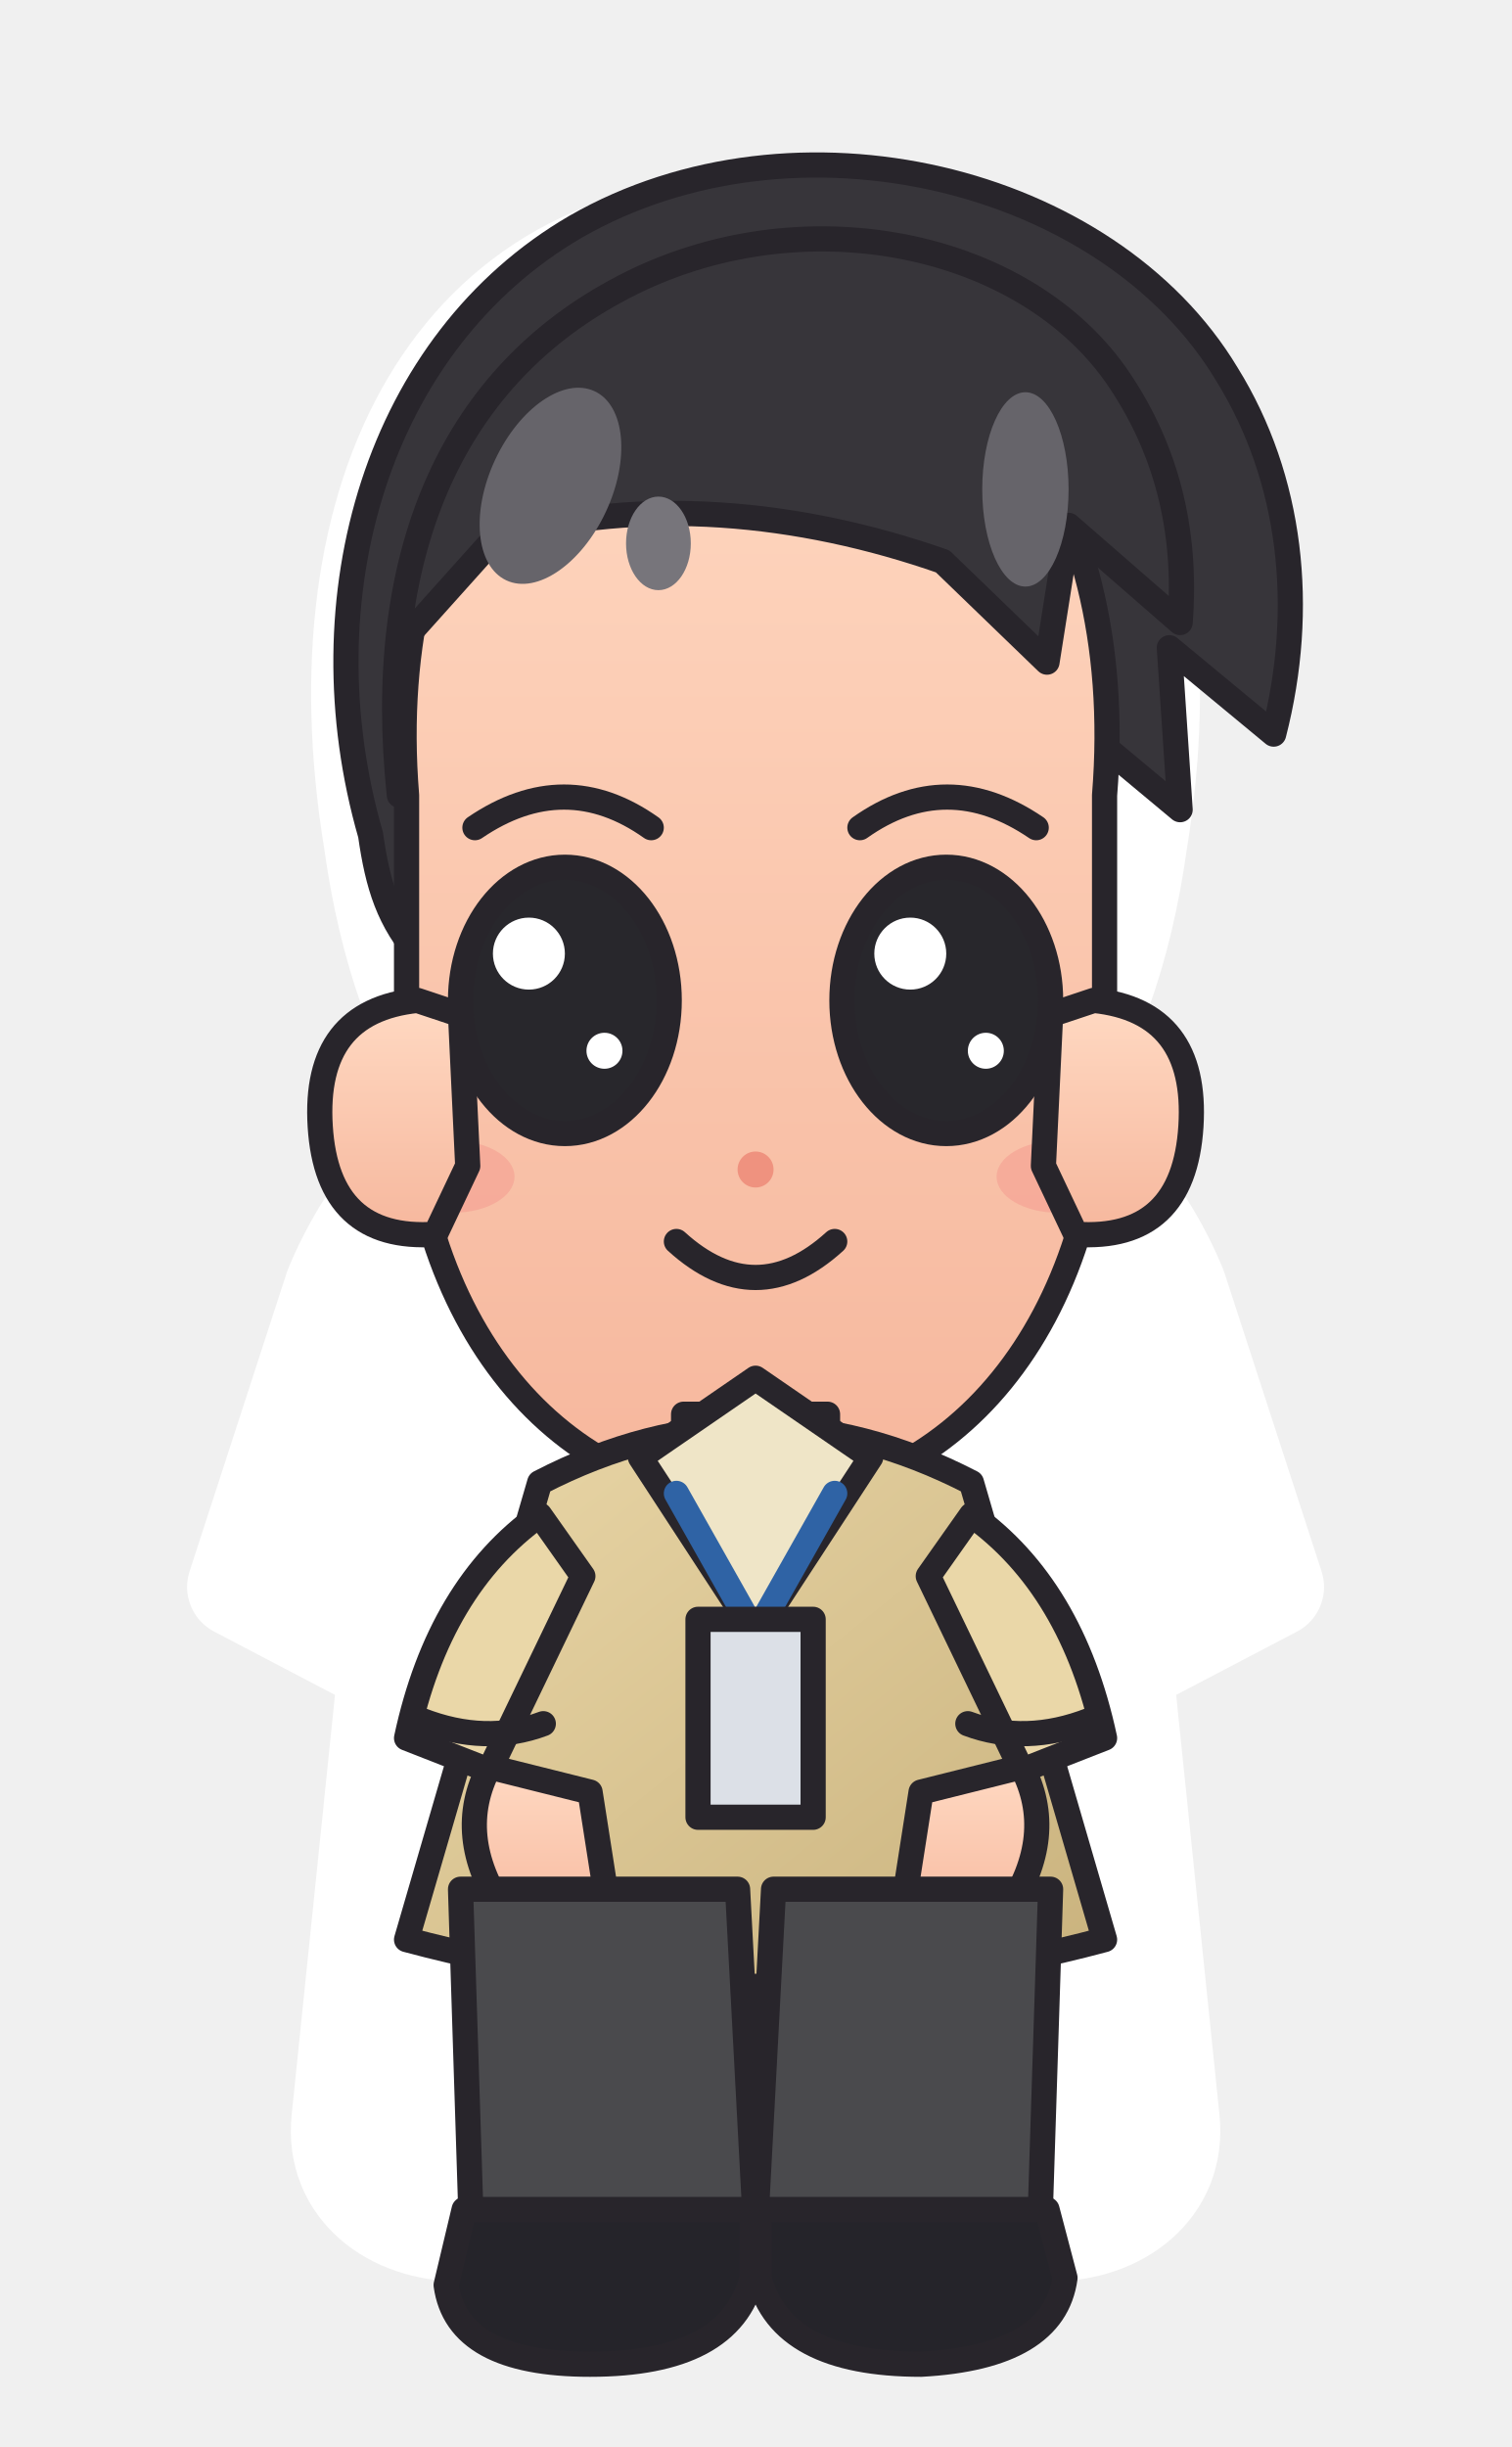
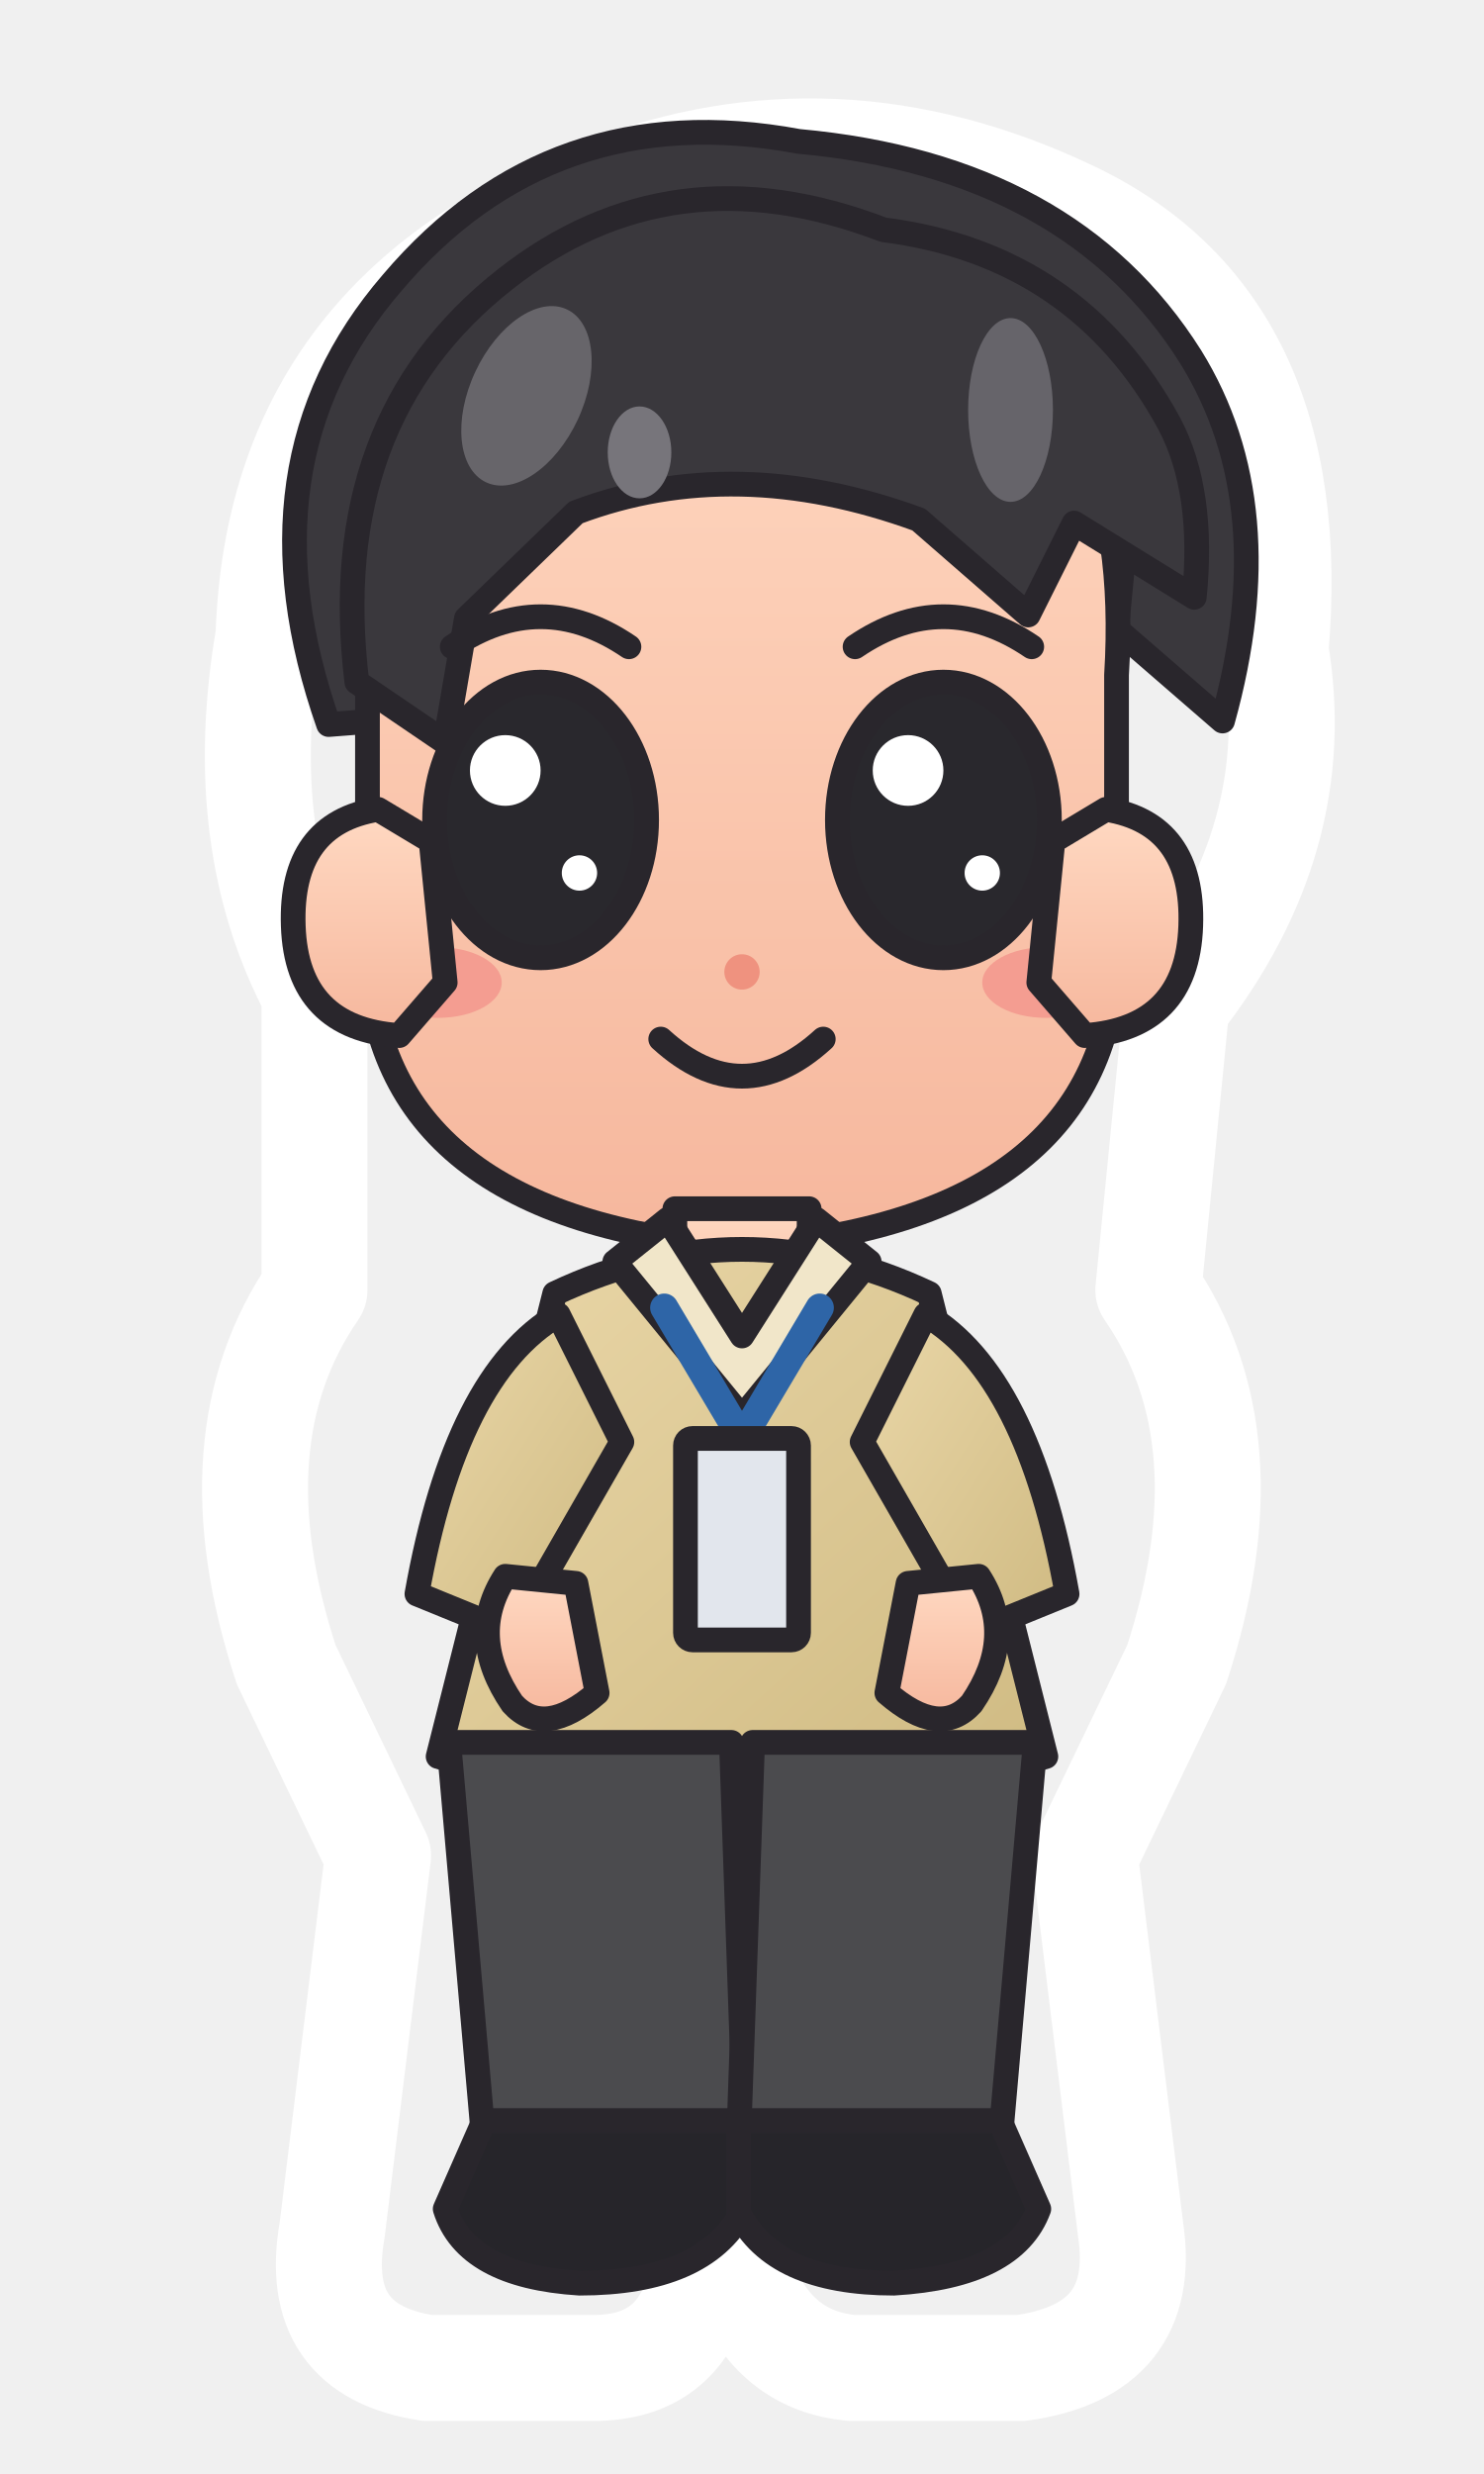
- <svg xmlns="http://www.w3.org/2000/svg" viewBox="0 0 420 680" role="img" aria-label="Cute chibi avatar standing with hands in pockets">
+ <svg xmlns="http://www.w3.org/2000/svg" viewBox="0 0 420 700" role="img" aria-label="Cute chibi avatar standing with hands in pockets">
  <defs>
    <linearGradient id="skin" x1="0" y1="0" x2="0" y2="1">
      <stop stop-color="#ffd9c2" />
      <stop offset="1" stop-color="#f6b79d" />
    </linearGradient>
    <linearGradient id="shirt" x1="0" y1="0" x2="1" y2="1">
      <stop stop-color="#ead7a8" />
-       <stop offset="1" stop-color="#c9b27d" />
+       <stop offset="1" stop-color="#cfba82" />
    </linearGradient>
    <style>
- svg{overflow:visible}.body{transform-box:fill-box;transform-origin:50% 90%;animation:breathe 3.8s ease-in-out infinite}.head{transform-box:fill-box;transform-origin:50% 90%;animation:headFloat 4.2s ease-in-out infinite}.hair{transform-box:fill-box;transform-origin:50% 100%;animation:hairBob 4.2s ease-in-out infinite}.eyes{transform-box:fill-box;transform-origin:50% 50%;animation:blink 5.2s ease-in-out infinite}.armL,.armR{transform-box:fill-box;animation:armSway 4s ease-in-out infinite}.armL{transform-origin:100% 25%}.armR{transform-origin:0 25%;animation-delay:.3s}.lanyard{transform-box:fill-box;transform-origin:50% 0;animation:lanyardSwing 2.7s ease-in-out infinite}.idcard{transform-box:fill-box;transform-origin:50% 0;animation:cardSwing 2.7s ease-in-out infinite}.faceSmile{transform-box:fill-box;transform-origin:50% 50%;animation:smile 6s ease-in-out infinite}.blush{animation:blush 6s ease-in-out infinite}@keyframes breathe{0%,100%{transform:translateY(0) scaleY(1)}50%{transform:translateY(-3px) scaleY(1.012)}}@keyframes headFloat{0%,100%{transform:rotate(-.5deg) translateY(0)}50%{transform:rotate(.6deg) translateY(-2px)}}@keyframes hairBob{0%,100%{transform:translateY(0) rotate(-.4deg)}50%{transform:translateY(-2px) rotate(.4deg)}}@keyframes blink{0%,42%,46%,100%{transform:scaleY(1)}44%{transform:scaleY(.08)}}@keyframes armSway{0%,100%{transform:rotate(0)}50%{transform:rotate(1.3deg)}}@keyframes lanyardSwing{0%,100%{transform:rotate(-1deg)}50%{transform:rotate(2deg)}}@keyframes cardSwing{0%,100%{transform:rotate(-1deg)}50%{transform:rotate(2deg)}}@keyframes smile{0%,70%,100%{transform:scaleX(1)}75%{transform:scaleX(1.08)}}@keyframes blush{0%,70%,100%{opacity:.58}76%,84%{opacity:.88}}
- </style>
+  svg{overflow:visible}
+  .whole{transform-box:fill-box;transform-origin:50% 90%;animation:breathe 3.8s ease-in-out infinite}
+  .head{transform-box:fill-box;transform-origin:50% 85%;animation:head 5s ease-in-out infinite}
+  .hair{transform-box:fill-box;transform-origin:50% 100%;animation:hair 4.6s ease-in-out infinite}
+  .eyes{transform-box:fill-box;transform-origin:50% 50%;animation:blink 5.4s ease-in-out infinite}
+  .arms{transform-box:fill-box;transform-origin:50% 20%;animation:arms 4.4s ease-in-out infinite}
+  .lanyard{transform-box:fill-box;transform-origin:50% 0;animation:swing 2.8s ease-in-out infinite}
+  .card{transform-box:fill-box;transform-origin:50% 0;animation:swing 2.8s ease-in-out infinite reverse}
+  .blush{animation:blush 6s ease-in-out infinite}
+  @keyframes breathe{0%,100%{transform:translateY(0) scale(1)}50%{transform:translateY(-3px) scale(1.008)}}
+  @keyframes head{0%,100%{transform:rotate(-.5deg) translateY(0)}50%{transform:rotate(.6deg) translateY(-2px)}}
+  @keyframes hair{0%,100%{transform:rotate(-.5deg)}50%{transform:rotate(.7deg) translateY(-1px)}}
+  @keyframes blink{0%,43%,47%,100%{transform:scaleY(1)}45%{transform:scaleY(.06)}}
+  @keyframes arms{0%,100%{transform:rotate(0)}50%{transform:rotate(1deg)}}
+  @keyframes swing{0%,100%{transform:rotate(-1deg)}50%{transform:rotate(2deg)}}
+  @keyframes blush{0%,70%,100%{opacity:.5}76%,84%{opacity:.9}}
+  </style>
  </defs>
-   <g class="sticker" stroke="#fff" stroke-width="28" stroke-linejoin="round" stroke-linecap="round" opacity=".98">
-     <path d="M104 234C88 137 127 63 210 63s122 74 106 171c-4 29-13 56-28 76 14 8 30 26 39 48l27 83-42 22 13 126c2 19-14 31-33 31h-42c-16 0-28-9-31-24l-9-47-9 47c-3 15-15 24-31 24h-42c-19 0-35-12-33-31l13-126-42-22 27-83c9-22 25-40 39-48-15-20-24-47-28-76z" fill="#fff" />
+   <g fill="none" stroke="#fff" stroke-width="30" stroke-linejoin="round" stroke-linecap="round" opacity=".98">
+     <path d="M89 281Q66 238 76 180Q79 88 171 54Q236 29 302 60Q369 91 361 184Q370 237 333 284L325 365Q354 407 333 471L307 525L320 631Q325 665 289 670H241Q220 668 211 647L205 610L198 647Q192 670 168 670H121Q88 665 94 631L107 525L81 471Q60 407 89 365Z" />
  </g>
-   <g class="body" stroke="#28252b" stroke-width="7" stroke-linecap="round" stroke-linejoin="round">
+   <g class="whole" stroke="#29262c" stroke-width="7" stroke-linecap="round" stroke-linejoin="round">
    <g class="head">
-       <path class="hair" fill="#37353a" d="M103 232c-19-66 2-137 57-169 61-35 148-14 181 41 18 29 22 65 13 100l-29-24 3 45-30-25c-42-18-91-25-134-12l-28 29-19 49c-9-10-12-20-14-34z" />
-       <path fill="url(#skin)" d="M113 221c-7-86 40-142 97-142s104 56 97 142v70c0 79-44 126-97 126s-97-47-97-126z" />
-       <path class="hair" fill="#37353a" d="M111 221c-7-66 14-115 60-140 49-27 112-15 139 23 14 20 20 43 18 69l-31-27-6 38-29-28c-40-14-83-18-124-7l-26 29-1 43z" />
-       <ellipse cx="153" cy="135" rx="17" ry="29" fill="#66646a" stroke="none" transform="rotate(25 153 135)" />
-       <ellipse cx="183" cy="151" rx="9" ry="13" fill="#77757b" stroke="none" />
-       <ellipse cx="285" cy="136" rx="12" ry="27" fill="#66646a" stroke="none" />
+       <path class="hair" fill="#3a383d" d="M93 205Q67 131 111 80Q156 27 226 40Q303 47 337 101Q363 143 346 204L316 178L320 136L291 153Q244 126 194 132L155 158L119 203Z" />
+       <path fill="url(#skin)" d="M104 190Q103 115 163 83Q211 58 267 84Q321 110 316 191V269Q314 345 210 353Q106 345 104 269Z" />
+       <path class="hair" fill="#3a383d" d="M101 193Q92 119 143 79Q190 42 250 65Q305 72 331 120Q341 139 338 169L304 148L291 174L260 147Q208 128 163 145L132 175L126 210Z" />
+       <ellipse cx="149" cy="112" rx="16" ry="27" fill="#67656a" stroke="none" transform="rotate(25 149 112)" />
+       <ellipse cx="181" cy="128" rx="9" ry="13" fill="#77757b" stroke="none" />
+       <ellipse cx="286" cy="116" rx="12" ry="26" fill="#66646a" stroke="none" />
      <g class="eyes">
-         <ellipse cx="157" cy="278" rx="29" ry="37" fill="#28272c" />
-         <ellipse cx="263" cy="278" rx="29" ry="37" fill="#28272c" />
-         <circle cx="147" cy="265" r="10" fill="#fff" stroke="none" />
-         <circle cx="253" cy="265" r="10" fill="#fff" stroke="none" />
-         <circle cx="168" cy="292" r="5" fill="#fff" stroke="none" />
-         <circle cx="274" cy="292" r="5" fill="#fff" stroke="none" />
+         <ellipse cx="153" cy="232" rx="30" ry="39" fill="#29282d" />
+         <ellipse cx="267" cy="232" rx="30" ry="39" fill="#29282d" />
+         <circle cx="143" cy="218" r="10" fill="#fff" stroke="none" />
+         <circle cx="257" cy="218" r="10" fill="#fff" stroke="none" />
+         <circle cx="164" cy="247" r="5" fill="#fff" stroke="none" />
+         <circle cx="278" cy="247" r="5" fill="#fff" stroke="none" />
      </g>
-       <path d="M132 230q25-17 49 0M239 230q24-17 49 0" fill="none" />
-       <circle cx="210" cy="325" r="5" fill="#ef927f" stroke="none" />
-       <path class="faceSmile" d="M188 345q22 20 44 0" fill="none" />
-       <ellipse class="blush" cx="126" cy="327" rx="17" ry="10" fill="#f49d91" stroke="none" opacity=".58" />
-       <ellipse class="blush" cx="294" cy="327" rx="17" ry="10" fill="#f49d91" stroke="none" opacity=".58" />
-       <path fill="url(#skin)" d="M116 278q-29 3-27 35t32 30l9-19-2-42z" />
-       <path fill="url(#skin)" d="M304 278q29 3 27 35t-32 30l-9-19 2-42z" />
-       <path fill="url(#skin)" d="M190 393h40v34h-40z" />
+       <path d="M128 183Q153 166 178 183M242 183Q267 166 292 183" fill="none" />
+       <circle cx="210" cy="275" r="5" fill="#ef927f" stroke="none" />
+       <path d="M187 294Q210 315 233 294" fill="none" />
+       <ellipse class="blush" cx="124" cy="278" rx="18" ry="10" fill="#f49d91" stroke="none" />
+       <ellipse class="blush" cx="296" cy="278" rx="18" ry="10" fill="#f49d91" stroke="none" />
+       <path fill="url(#skin)" d="M107 229Q82 233 83 262Q84 291 113 293L126 278L122 238Z" />
+       <path fill="url(#skin)" d="M313 229Q338 233 337 262Q336 291 307 293L294 278L298 238Z" />
    </g>
-     <path fill="url(#shirt)" d="M150 412q60-31 120 0l37 127q-97 26-194 0z" />
-     <path fill="#efe5c7" d="M178 405l32 49 32-49-32-22z" />
+     <path fill="url(#skin)" d="M191 342H229V378H191Z" />
+     <path fill="url(#shirt)" d="M157 366Q210 341 263 366L296 497Q210 522 124 497Z" />
+     <path fill="#f1e6c9" d="M174 357L210 401L246 357L231 345L210 378L189 345Z" />
    <g class="lanyard">
-       <path d="M188 415l22 39 22-39" fill="none" stroke="#2f63a5" stroke-width="7" />
-       <g class="idcard">
-         <path fill="#dce0e7" d="M194 450h32v55h-32z" />
+       <path d="M188 370L210 407L232 370" fill="none" stroke="#2e65a7" stroke-width="8" />
+       <g class="card">
+         <rect x="194" y="407" width="32" height="57" rx="2" fill="#e2e6ed" />
      </g>
    </g>
-     <g class="armL">
-       <path fill="#ead7a8" d="M150 421q-28 20-37 62l23 9 26-54z" />
-       <path d="M117 478q18 7 34 1" fill="none" />
-       <path fill="url(#skin)" d="M136 491q-10 19 4 40 12 16 29-1l-5-32z" />
+     <g class="arms">
+       <path fill="url(#shirt)" d="M158 372Q129 389 118 451L145 462L176 408Z" />
+       <path fill="url(#skin)" d="M143 446Q132 463 145 482Q154 492 169 479L163 448Z" />
+       <path fill="url(#shirt)" d="M262 372Q291 389 302 451L275 462L244 408Z" />
+       <path fill="url(#skin)" d="M277 446Q288 463 275 482Q266 492 251 479L257 448Z" />
    </g>
-     <g class="armR">
-       <path fill="#ead7a8" d="M270 421q28 20 37 62l-23 9-26-54z" />
-       <path d="M303 478q-18 7-34 1" fill="none" />
-       <path fill="url(#skin)" d="M284 491q10 19-4 40-12 16-29-1l5-32z" />
-     </g>
-     <path fill="#4a4a4d" d="M128 525h77l5 94h-79z" />
-     <path fill="#4a4a4d" d="M215 525h77l-3 94h-79z" />
-     <path fill="#25242a" d="M129 614h80v19q-6 24-45 24-37 0-40-22z" />
-     <path fill="#25242a" d="M211 614h80l5 19q-3 22-40 24-39 0-45-24z" />
+     <path fill="#4b4b4e" d="M127 493H207L211 607H137Z" />
+     <path fill="#4b4b4e" d="M213 493H293L283 607H209Z" />
+     <path fill="#26252a" d="M137 600H210V626Q199 646 164 646Q132 644 126 625Z" />
+     <path fill="#26252a" d="M209 600H283L294 625Q287 644 253 646Q219 646 209 626Z" />
  </g>
</svg>
